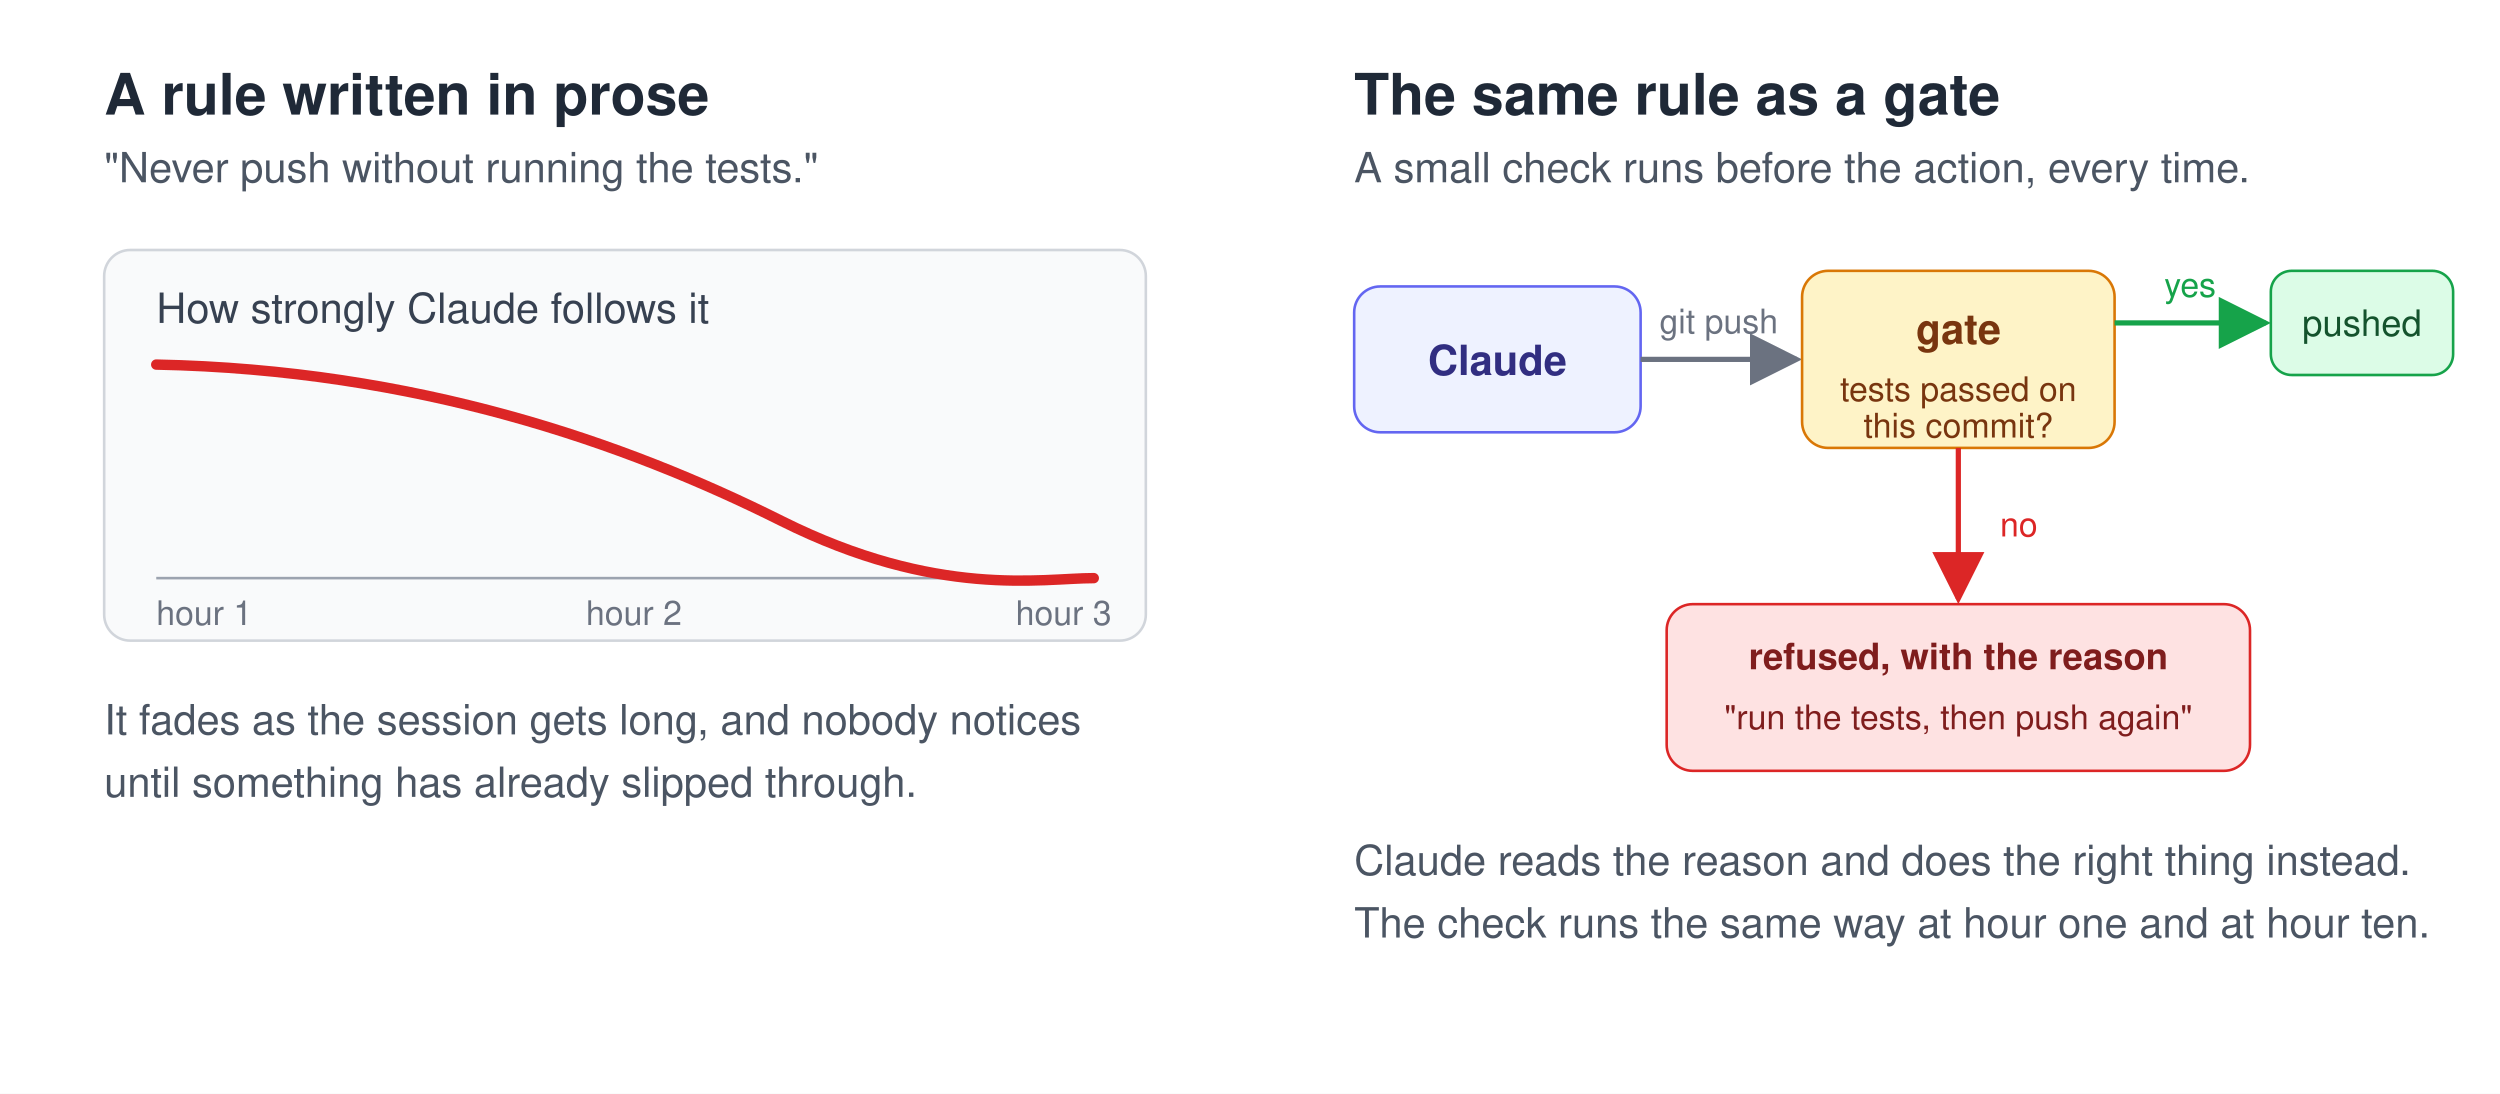
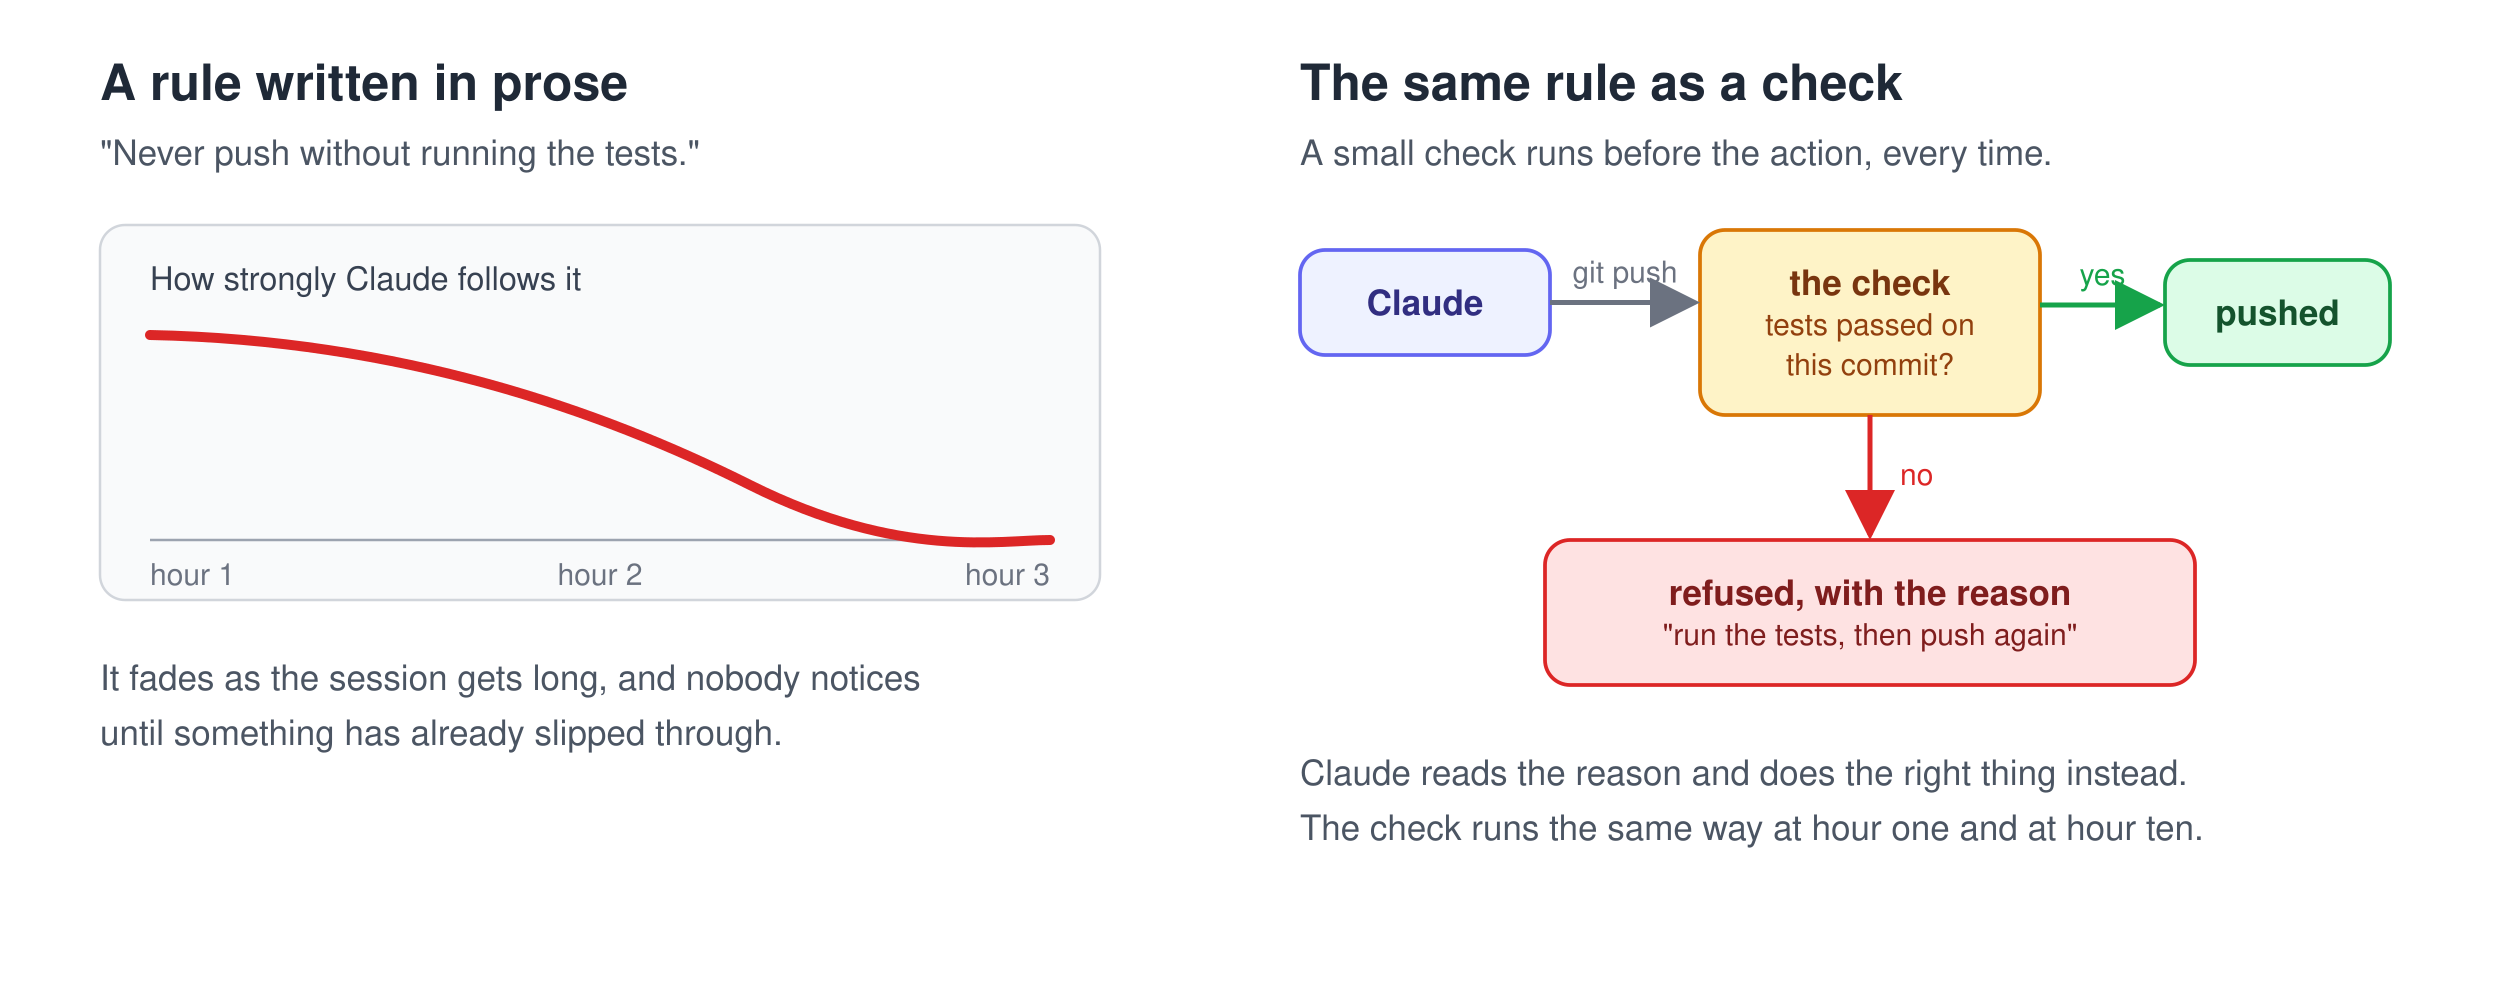
- <svg xmlns="http://www.w3.org/2000/svg" width="960" height="420" viewBox="0 0 960 420" font-family="-apple-system, Segoe UI, Helvetica, Arial, sans-serif" font-size="16">
-   <rect width="960" height="420" fill="#ffffff" />
-   <text x="40" y="44" font-size="22" font-weight="600" fill="#1f2937">A rule written in prose</text>
-   <text x="40" y="70" fill="#4b5563">"Never push without running the tests."</text>
-   <rect x="40" y="96" width="400" height="150" rx="10" fill="#f9fafb" stroke="#d1d5db" />
-   <text x="60" y="124" fill="#374151">How strongly Claude follows it</text>
-   <line x1="60" y1="222" x2="420" y2="222" stroke="#9ca3af" />
-   <text x="60" y="240" font-size="13" fill="#6b7280">hour 1</text>
-   <text x="225" y="240" font-size="13" fill="#6b7280">hour 2</text>
-   <text x="390" y="240" font-size="13" fill="#6b7280">hour 3</text>
-   <path d="M 60 140 C 160 142, 240 170, 300 200 S 400 222, 420 222" fill="none" stroke="#dc2626" stroke-width="4" stroke-linecap="round" />
-   <text x="40" y="282" fill="#4b5563">It fades as the session gets long, and nobody notices</text>
-   <text x="40" y="306" fill="#4b5563">until something has already slipped through.</text>
-   <text x="520" y="44" font-size="22" font-weight="600" fill="#1f2937">The same rule as a gate</text>
-   <text x="520" y="70" fill="#4b5563">A small check runs before the action, every time.</text>
-   <rect x="520" y="110" width="110" height="56" rx="10" fill="#eef2ff" stroke="#6366f1" />
-   <text x="575" y="144" text-anchor="middle" fill="#312e81" font-weight="600">Claude</text>
-   <line x1="630" y1="138" x2="690" y2="138" stroke="#6b7280" stroke-width="2" marker-end="url(#arrow)" />
-   <text x="660" y="128" text-anchor="middle" font-size="13" fill="#6b7280">git push</text>
-   <rect x="692" y="104" width="120" height="68" rx="10" fill="#fef3c7" stroke="#d97706" />
-   <text x="752" y="132" text-anchor="middle" fill="#78350f" font-weight="600">gate</text>
-   <text x="752" y="154" text-anchor="middle" font-size="13" fill="#78350f">tests passed on</text>
-   <text x="752" y="168" text-anchor="middle" font-size="13" fill="#78350f">this commit?</text>
-   <line x1="812" y1="124" x2="870" y2="124" stroke="#16a34a" stroke-width="2" marker-end="url(#arrowgreen)" />
-   <text x="841" y="114" text-anchor="middle" font-size="13" fill="#16a34a">yes</text>
-   <rect x="872" y="104" width="70" height="40" rx="8" fill="#dcfce7" stroke="#16a34a" />
-   <text x="907" y="129" text-anchor="middle" font-size="14" fill="#14532d">pushed</text>
-   <line x1="752" y1="172" x2="752" y2="230" stroke="#dc2626" stroke-width="2" marker-end="url(#arrowred)" />
-   <text x="768" y="206" font-size="13" fill="#dc2626">no</text>
-   <rect x="640" y="232" width="224" height="64" rx="10" fill="#fee2e2" stroke="#dc2626" />
-   <text x="752" y="257" text-anchor="middle" font-size="14" fill="#7f1d1d" font-weight="600">refused, with the reason</text>
-   <text x="752" y="280" text-anchor="middle" font-size="13" fill="#7f1d1d">"run the tests, then push again"</text>
-   <text x="520" y="336" fill="#4b5563">Claude reads the reason and does the right thing instead.</text>
-   <text x="520" y="360" fill="#4b5563">The check runs the same way at hour one and at hour ten.</text>
+ <svg xmlns="http://www.w3.org/2000/svg" width="1000" height="400" viewBox="0 0 1000 400" font-family="-apple-system, Segoe UI, Helvetica, Arial, sans-serif" font-size="14">
+   <rect width="1000" height="400" fill="#ffffff" />
  <defs>
-     <marker id="arrow" markerWidth="10" markerHeight="10" refX="9" refY="5" orient="auto">
+     <marker id="m16a34a" markerWidth="10" markerHeight="10" refX="9" refY="5" orient="auto">
+       <path d="M0,0 L10,5 L0,10 z" fill="#16a34a" />
+     </marker>
+     <marker id="m6366f1" markerWidth="10" markerHeight="10" refX="9" refY="5" orient="auto">
+       <path d="M0,0 L10,5 L0,10 z" fill="#6366f1" />
+     </marker>
+     <marker id="m6b7280" markerWidth="10" markerHeight="10" refX="9" refY="5" orient="auto">
      <path d="M0,0 L10,5 L0,10 z" fill="#6b7280" />
    </marker>
-     <marker id="arrowgreen" markerWidth="10" markerHeight="10" refX="9" refY="5" orient="auto">
-       <path d="M0,0 L10,5 L0,10 z" fill="#16a34a" />
+     <marker id="md97706" markerWidth="10" markerHeight="10" refX="9" refY="5" orient="auto">
+       <path d="M0,0 L10,5 L0,10 z" fill="#d97706" />
    </marker>
-     <marker id="arrowred" markerWidth="10" markerHeight="10" refX="9" refY="5" orient="auto">
+     <marker id="mdb2777" markerWidth="10" markerHeight="10" refX="9" refY="5" orient="auto">
+       <path d="M0,0 L10,5 L0,10 z" fill="#db2777" />
+     </marker>
+     <marker id="mdc2626" markerWidth="10" markerHeight="10" refX="9" refY="5" orient="auto">
      <path d="M0,0 L10,5 L0,10 z" fill="#dc2626" />
    </marker>
  </defs>
+   <text x="40" y="40" text-anchor="start" font-size="20" font-weight="600" fill="#1f2937">A rule written in prose</text>
+   <text x="40" y="66" text-anchor="start" font-size="14" fill="#4b5563">"Never push without running the tests."</text>
+   <rect x="40" y="90" width="400" height="150" rx="10" fill="#f9fafb" stroke="#d1d5db" />
+   <text x="60" y="116" text-anchor="start" font-size="13" fill="#374151">How strongly Claude follows it</text>
+   <line x1="60" y1="216" x2="420" y2="216" stroke="#9ca3af" />
+   <text x="60" y="234" text-anchor="start" font-size="12" fill="#6b7280">hour 1</text>
+   <text x="240" y="234" text-anchor="middle" font-size="12" fill="#6b7280">hour 2</text>
+   <text x="420" y="234" text-anchor="end" font-size="12" fill="#6b7280">hour 3</text>
+   <path d="M 60 134 C 160 136, 240 164, 300 194 S 400 216, 420 216" fill="none" stroke="#dc2626" stroke-width="4" stroke-linecap="round" />
+   <text x="40" y="276" text-anchor="start" font-size="14" fill="#4b5563">It fades as the session gets long, and nobody notices</text>
+   <text x="40" y="298" text-anchor="start" font-size="14" fill="#4b5563">until something has already slipped through.</text>
+   <text x="520" y="40" text-anchor="start" font-size="20" font-weight="600" fill="#1f2937">The same rule as a check</text>
+   <text x="520" y="66" text-anchor="start" font-size="14" fill="#4b5563">A small check runs before the action, every time.</text>
+   <rect x="520" y="100" width="100" height="42" rx="10" fill="#eef2ff" stroke="#6366f1" stroke-width="1.5" />
+   <text x="570" y="126" text-anchor="middle" font-size="14" font-weight="600" fill="#312e81">Claude</text>
+   <rect x="680" y="92" width="136" height="74" rx="10" fill="#fef3c7" stroke="#d97706" stroke-width="1.5" />
+   <text x="748" y="118" text-anchor="middle" font-size="14" font-weight="600" fill="#78350f">the check</text>
+   <text x="748" y="134" text-anchor="middle" font-size="12" fill="#92400e">tests passed on</text>
+   <text x="748" y="150" text-anchor="middle" font-size="12" fill="#92400e">this commit?</text>
+   <line x1="620" y1="121" x2="678" y2="121" stroke="#6b7280" stroke-width="2" marker-end="url(#m6b7280)" />
+   <text x="650" y="113" text-anchor="middle" font-size="12" fill="#6b7280">git push</text>
+   <rect x="866" y="104" width="90" height="42" rx="10" fill="#dcfce7" stroke="#16a34a" stroke-width="1.5" />
+   <text x="911" y="130" text-anchor="middle" font-size="14" font-weight="600" fill="#14532d">pushed</text>
+   <line x1="816" y1="122" x2="864" y2="122" stroke="#16a34a" stroke-width="2" marker-end="url(#m16a34a)" />
+   <text x="841" y="114" text-anchor="middle" font-size="12" fill="#16a34a">yes</text>
+   <rect x="618" y="216" width="260" height="58" rx="10" fill="#fee2e2" stroke="#dc2626" stroke-width="1.5" />
+   <text x="748" y="242" text-anchor="middle" font-size="14" font-weight="600" fill="#7f1d1d">refused, with the reason</text>
+   <text x="748" y="258" text-anchor="middle" font-size="12" fill="#7f1d1d">"run the tests, then push again"</text>
+   <line x1="748" y1="166" x2="748" y2="214" stroke="#dc2626" stroke-width="2" marker-end="url(#mdc2626)" />
+   <text x="760" y="194" text-anchor="start" font-size="12" fill="#dc2626">no</text>
+   <text x="520" y="314" text-anchor="start" font-size="14" fill="#4b5563">Claude reads the reason and does the right thing instead.</text>
+   <text x="520" y="336" text-anchor="start" font-size="14" fill="#4b5563">The check runs the same way at hour one and at hour ten.</text>
</svg>
